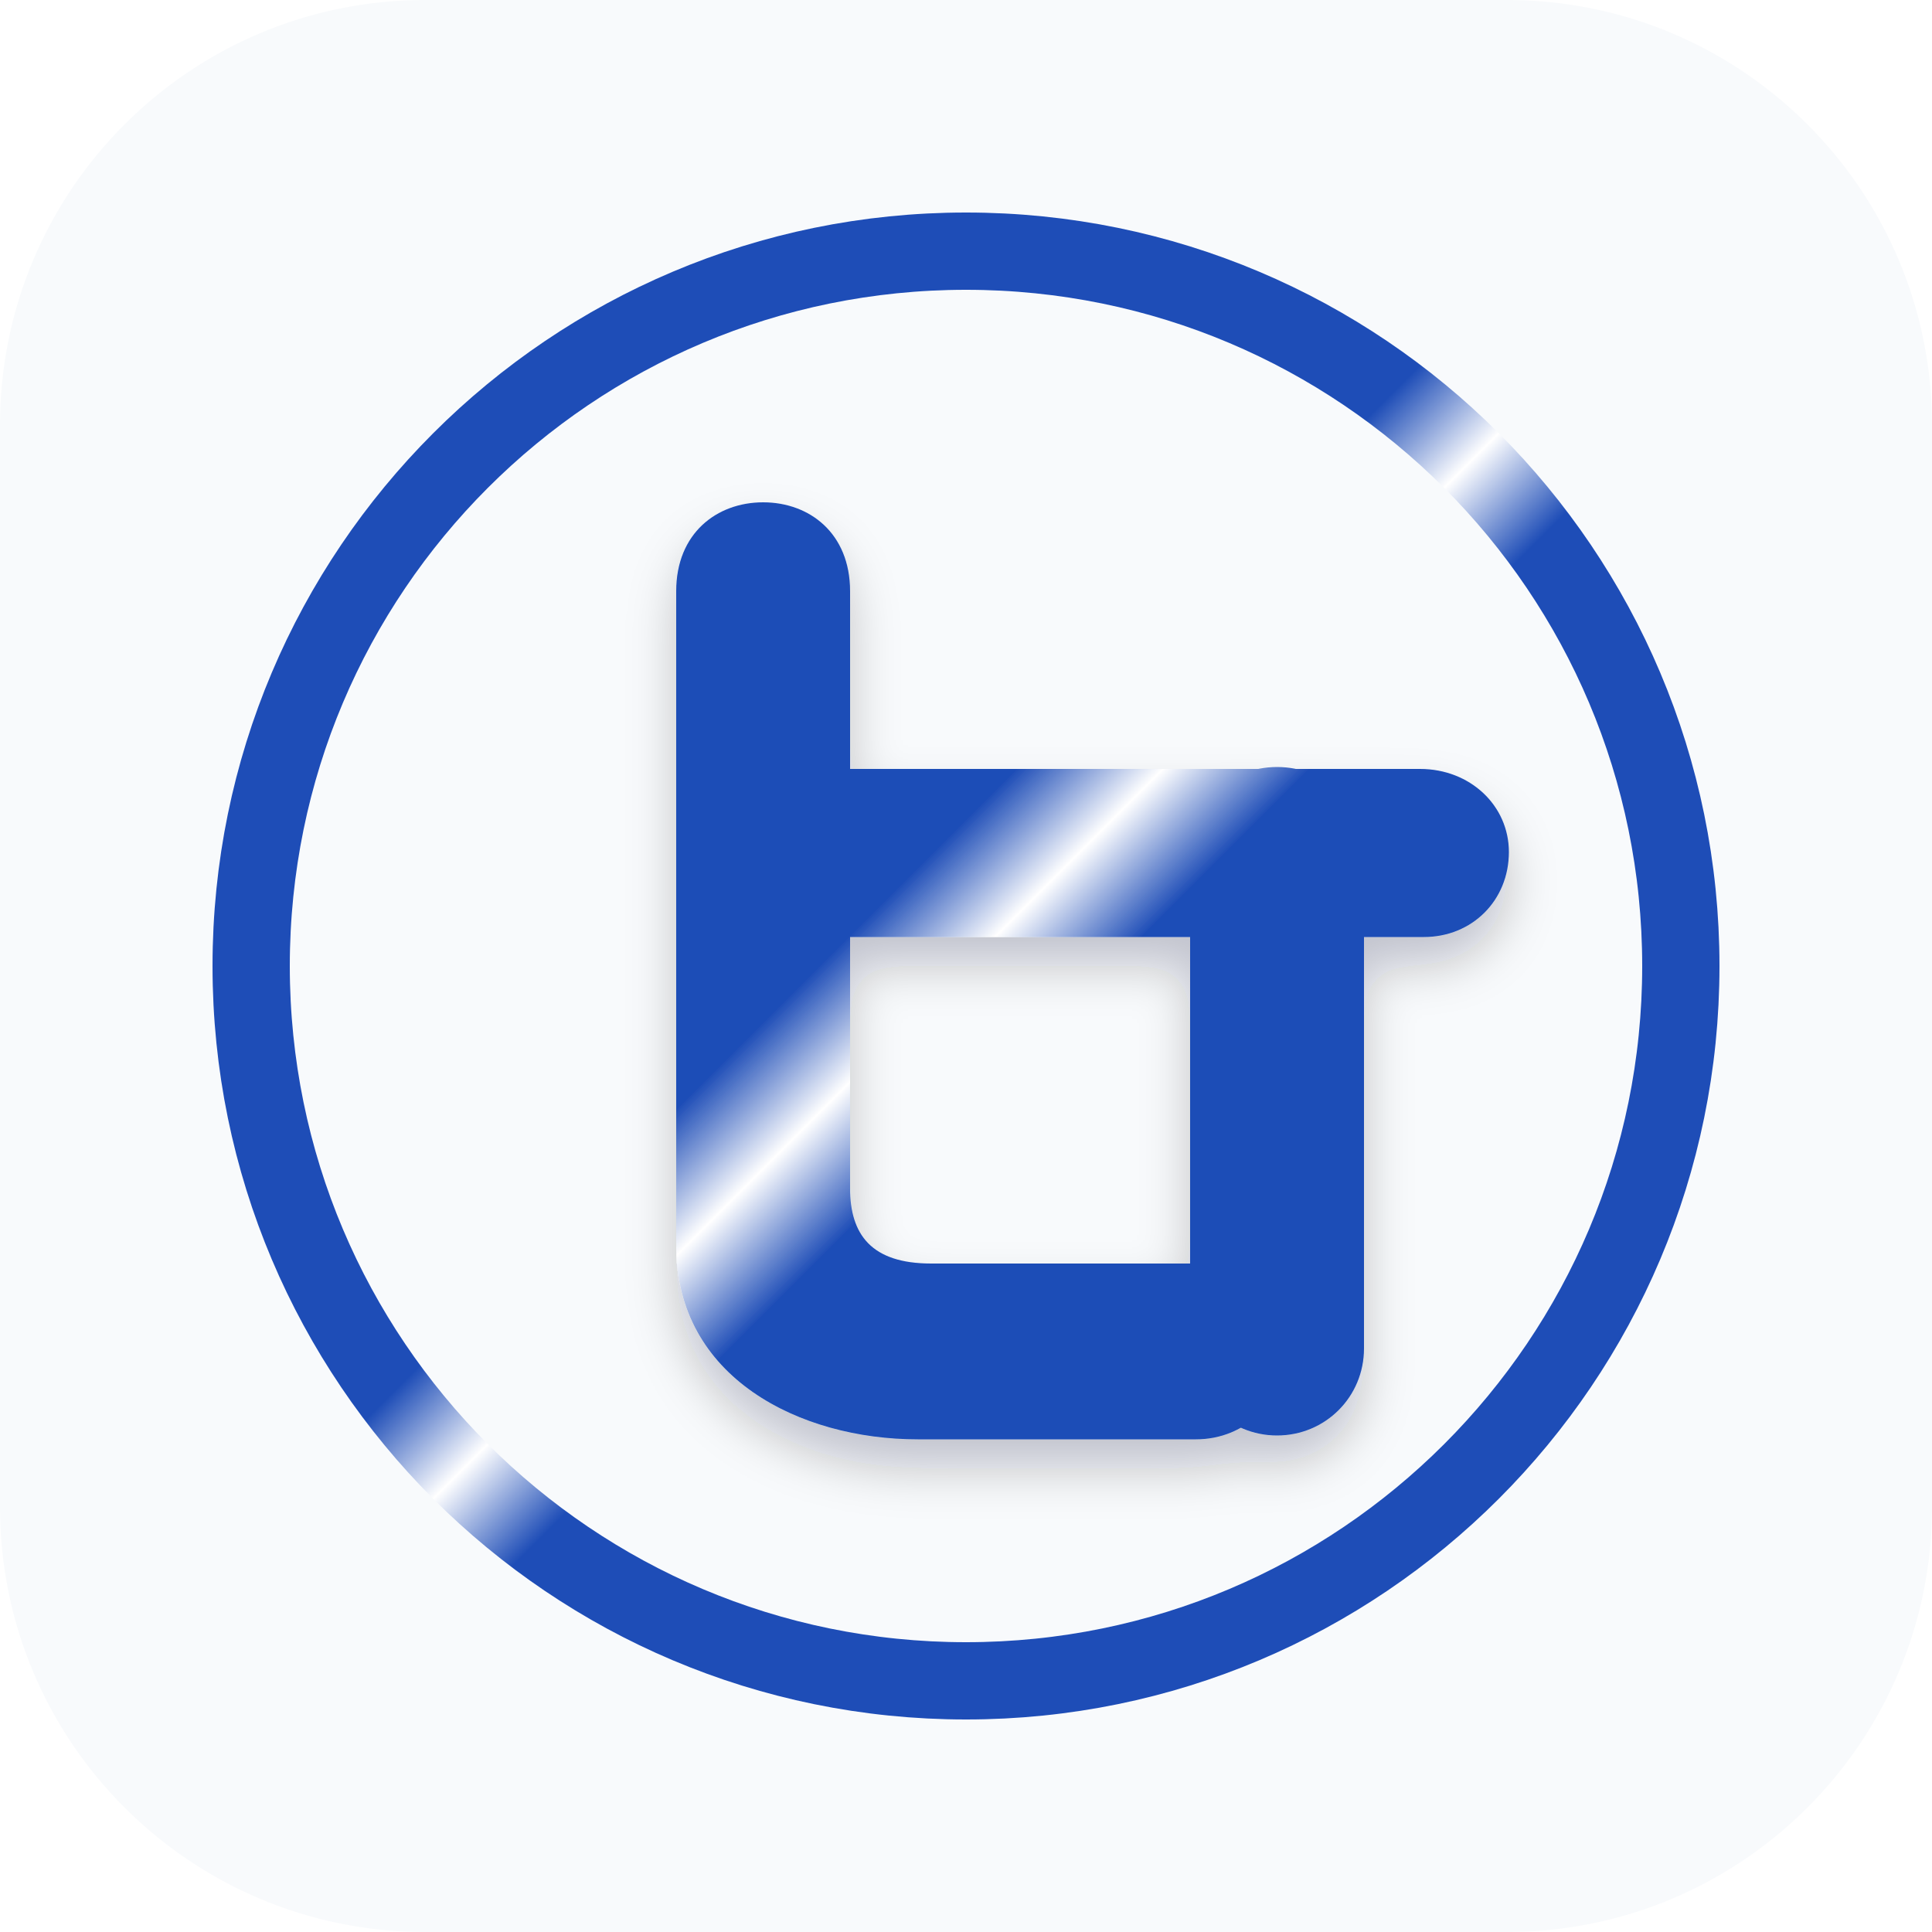
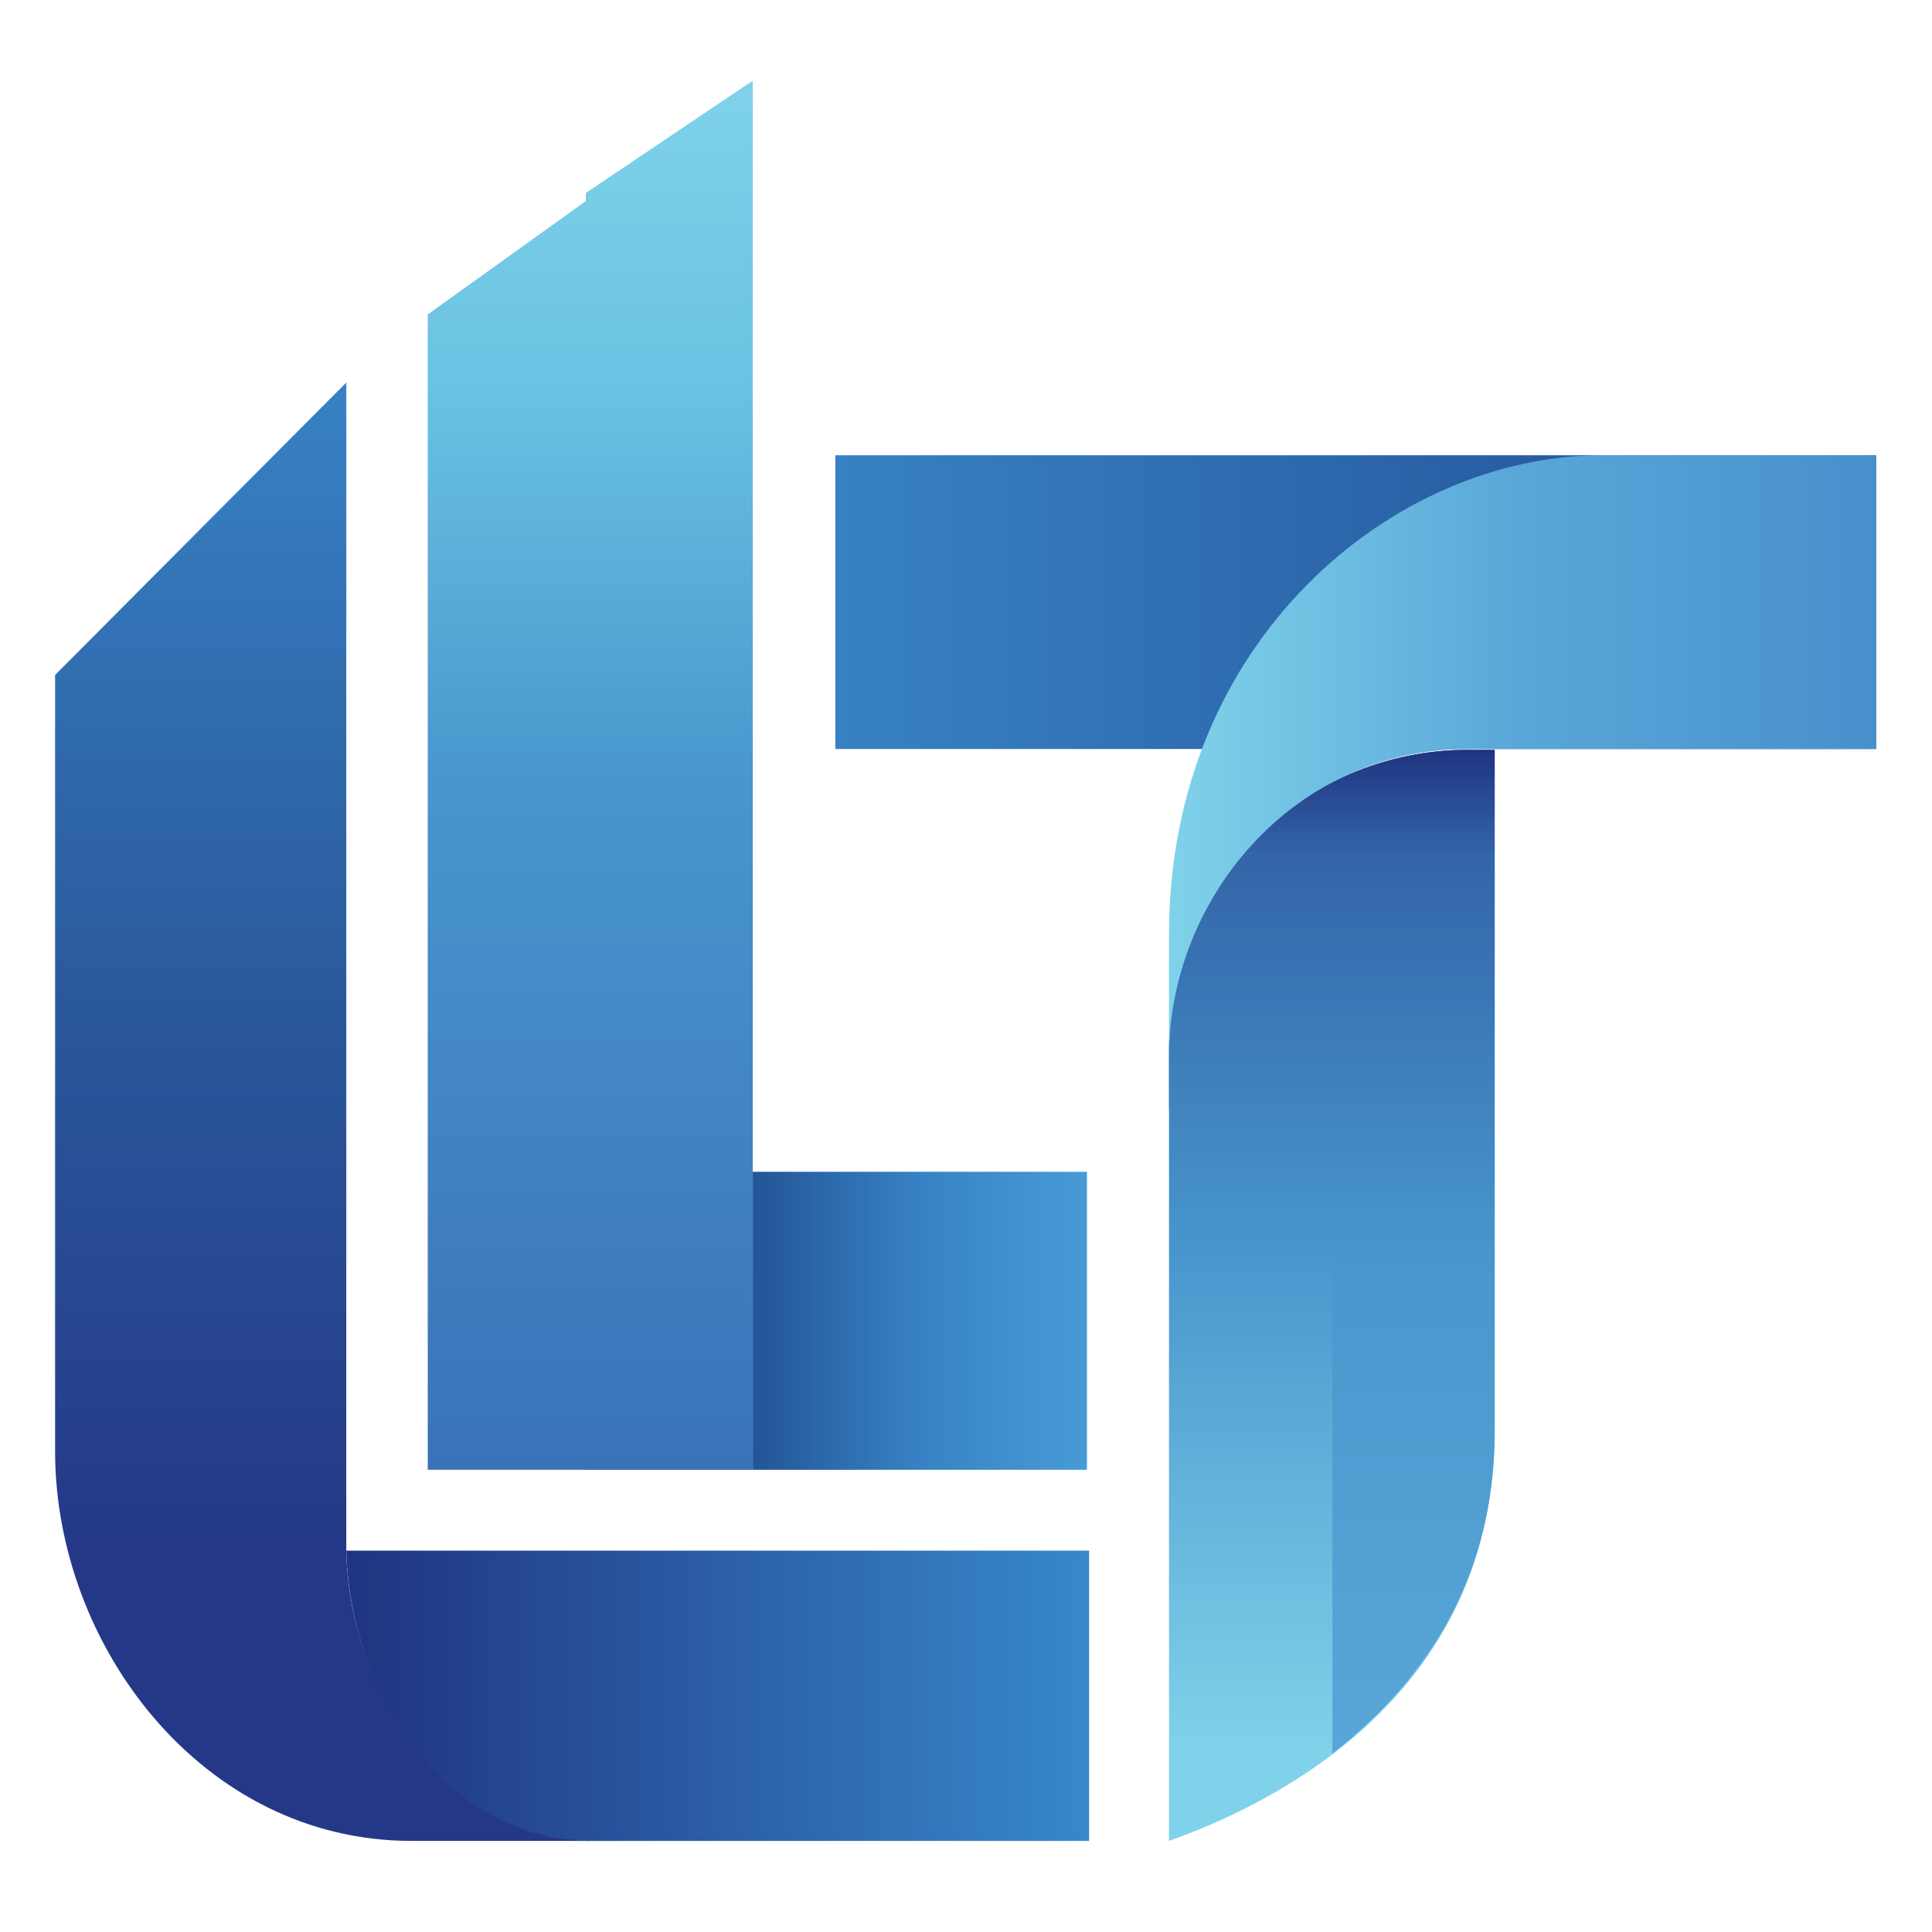
- <svg xmlns="http://www.w3.org/2000/svg" width="256" height="256" viewBox="0 0 200 200" fill="none">
+ <svg xmlns="http://www.w3.org/2000/svg" width="250" height="250" viewBox="0 0 250 250" fill="none">
+   <rect width="250" height="250" fill="#FEFFFE" />
+   <path d="M 108.09,58.91 H 242.76 V 96.92 H 108.09 V 58.91 Z" fill="url(#paint0_linear_182_233)" />
+   <path d="M 44.81,49.5 L 7.13,87.34 V 187.81 C 7.13,212.85 26.12,238.21 53.24,238.21 H 76.42 C 57.71,237.12 45.26,219.06 44.81,200.76 V 49.5 Z" fill="url(#paint1_linear_182_233)" />
+   <path d="M 55.35,40.69 L 97.41,10.52 V 190.19 H 55.35 V 40.69 Z" fill="url(#paint2_linear_182_233)" />
+   <path d="M 75.81,238.21 H 140.93 V 200.65 H 44.81 C 45.29,218.62 57.01,237.58 75.81,238.21 Z" fill="url(#paint3_linear_182_233)" />
+   <path d="M 97.41,151.63 H 140.65 V 190.19 H 97.41 V 151.63 Z" fill="url(#paint4_linear_182_233)" />
+   <path d="M 193.41,97.03 H 189.87 C 169.09,97.03 151.27,113.89 151.27,135.89 V 238.21 C 168.82,231.96 193.41,217.06 193.41,185.12 V 97.03 Z" fill="url(#paint5_linear_182_233)" />
+   <path d="M 193.41,97.03 H 189.87 C 170.11,97.03 151.27,112.47 151.27,135.89 V 144.29 C 151.27,127.14 167.35,121.19 172.41,121.19 V 226.91 C 183.21,218.48 193.41,205.37 193.41,185.12 V 97.03 Z" fill="url(#paint6_linear_182_233)" />
+   <path d="M 242.76,58.91 H 207.31 C 180.28,58.91 151.27,82.88 151.27,120.89 V 136.67 C 151.27,116.56 167.09,97.03 189.78,96.92 H 242.76 V 58.91 Z" fill="url(#paint7_linear_182_233)" />
+   <path d="M 75.81,24.97 L 97.28,10.52 V 190.19 H 75.81 V 24.97 Z" fill="url(#paint8_linear_182_233)" />
  <defs>
-     <linearGradient id="latotex-stripe" x1="24" y1="24" x2="176" y2="176" gradientUnits="userSpaceOnUse">
-       <stop offset="0%" stop-color="#1E4DB7" />
-       <stop offset="45%" stop-color="#1E4DB7" />
-       <stop offset="50%" stop-color="#FFFFFF" />
-       <stop offset="55%" stop-color="#1E4DB7" />
-       <stop offset="100%" stop-color="#1E4DB7" />
+     <linearGradient id="paint0_linear_182_233" x1="108.089" y1="77.918" x2="242.761" y2="77.918" gradientUnits="userSpaceOnUse">
+       <stop stop-color="#3782C4" />
+       <stop offset="1" stop-color="#214A91" />
    </linearGradient>
-     <filter id="latotex-shadow" x="40" y="36" width="128" height="130" filterUnits="userSpaceOnUse">
-       <feDropShadow dx="0" dy="3" stdDeviation="2.5" flood-color="#0F172A" flood-opacity="0.22" />
-     </filter>
+     <linearGradient id="paint1_linear_182_233" x1="25.771" y1="49.495" x2="25.771" y2="200.76" gradientUnits="userSpaceOnUse">
+       <stop stop-color="#3782C4" />
+       <stop offset="0.531" stop-color="#2A599B" />
+       <stop offset="1" stop-color="#253888" />
+     </linearGradient>
+     <linearGradient id="paint2_linear_182_233" x1="76.381" y1="10.521" x2="76.381" y2="190.187" gradientUnits="userSpaceOnUse">
+       <stop stop-color="#80D2EA" />
+       <stop offset="0.224" stop-color="#69C2E2" />
+       <stop offset="0.505" stop-color="#4896CD" />
+       <stop offset="1" stop-color="#3A72B8" />
+     </linearGradient>
+     <linearGradient id="paint3_linear_182_233" x1="44.807" y1="219.428" x2="140.925" y2="219.428" gradientUnits="userSpaceOnUse">
+       <stop stop-color="#203480" />
+       <stop offset="1" stop-color="#3788CB" />
+     </linearGradient>
+     <linearGradient id="paint4_linear_182_233" x1="97.412" y1="170.907" x2="140.651" y2="170.907" gradientUnits="userSpaceOnUse">
+       <stop stop-color="#235597" />
+       <stop offset="0.5" stop-color="#3782C4" />
+       <stop offset="1" stop-color="#489BD7" />
+     </linearGradient>
+     <linearGradient id="paint5_linear_182_233" x1="172.34" y1="97.027" x2="172.34" y2="226.909" gradientUnits="userSpaceOnUse">
+       <stop stop-color="#203480" />
+       <stop offset="0.104" stop-color="#3365A8" />
+       <stop offset="0.5" stop-color="#4896CD" />
+       <stop offset="1" stop-color="#80D2EA" />
+     </linearGradient>
+     <linearGradient id="paint6_linear_182_233" x1="172.34" y1="97.027" x2="172.34" y2="226.909" gradientUnits="userSpaceOnUse">
+       <stop stop-color="#203480" />
+       <stop offset="0.104" stop-color="#3365A8" />
+       <stop offset="0.5" stop-color="#4896CD" />
+       <stop offset="1" stop-color="#59A6D8" />
+     </linearGradient>
+     <linearGradient id="paint7_linear_182_233" x1="151.271" y1="97.788" x2="242.761" y2="97.788" gradientUnits="userSpaceOnUse">
+       <stop stop-color="#80D2EA" />
+       <stop offset="0.5" stop-color="#59A6D8" />
+       <stop offset="1" stop-color="#4890CC" />
+     </linearGradient>
+     <linearGradient id="paint8_linear_182_233" x1="86.545" y1="10.521" x2="86.545" y2="190.187" gradientUnits="userSpaceOnUse">
+       <stop stop-color="#80D2EA" />
+       <stop offset="0.224" stop-color="#69C2E2" />
+       <stop offset="0.505" stop-color="#4896CD" />
+       <stop offset="1" stop-color="#3A72B8" />
+     </linearGradient>
  </defs>
-   <rect width="200" height="200" rx="44" fill="#F8FAFC" />
-   <circle cx="100" cy="100" r="74" stroke="url(#latotex-stripe)" stroke-width="8" />
-   <g filter="url(#latotex-shadow)">
-     <path d="M79 52C74.2 52 70 55.2 70 61.2V129C70 142.6 82.8 149 95 149H123.8C129 149 133 145 133 139.8C133 134.8 129.2 130.8 124.2 130.8H96.4C90.2 130.8 88 127.8 88 123V61.2C88 55.2 83.8 52 79 52Z" fill="url(#latotex-stripe)" />
-     <path d="M88 79.6C82.8 79.6 79 83.4 79 88.2C79 93.2 83 97 88 97H147.4C152.4 97 156.2 93.2 156.2 88.2C156.2 83.4 152.2 79.6 147 79.6H88Z" fill="url(#latotex-stripe)" />
-     <path d="M123.2 88.2C123.2 83.2 127.2 79.4 132.2 79.4C137.2 79.4 141.2 83.2 141.2 88.2V139.6C141.2 144.6 137.2 148.6 132.2 148.6C127.2 148.6 123.2 144.6 123.2 139.6V88.2Z" fill="url(#latotex-stripe)" />
-   </g>
</svg>
